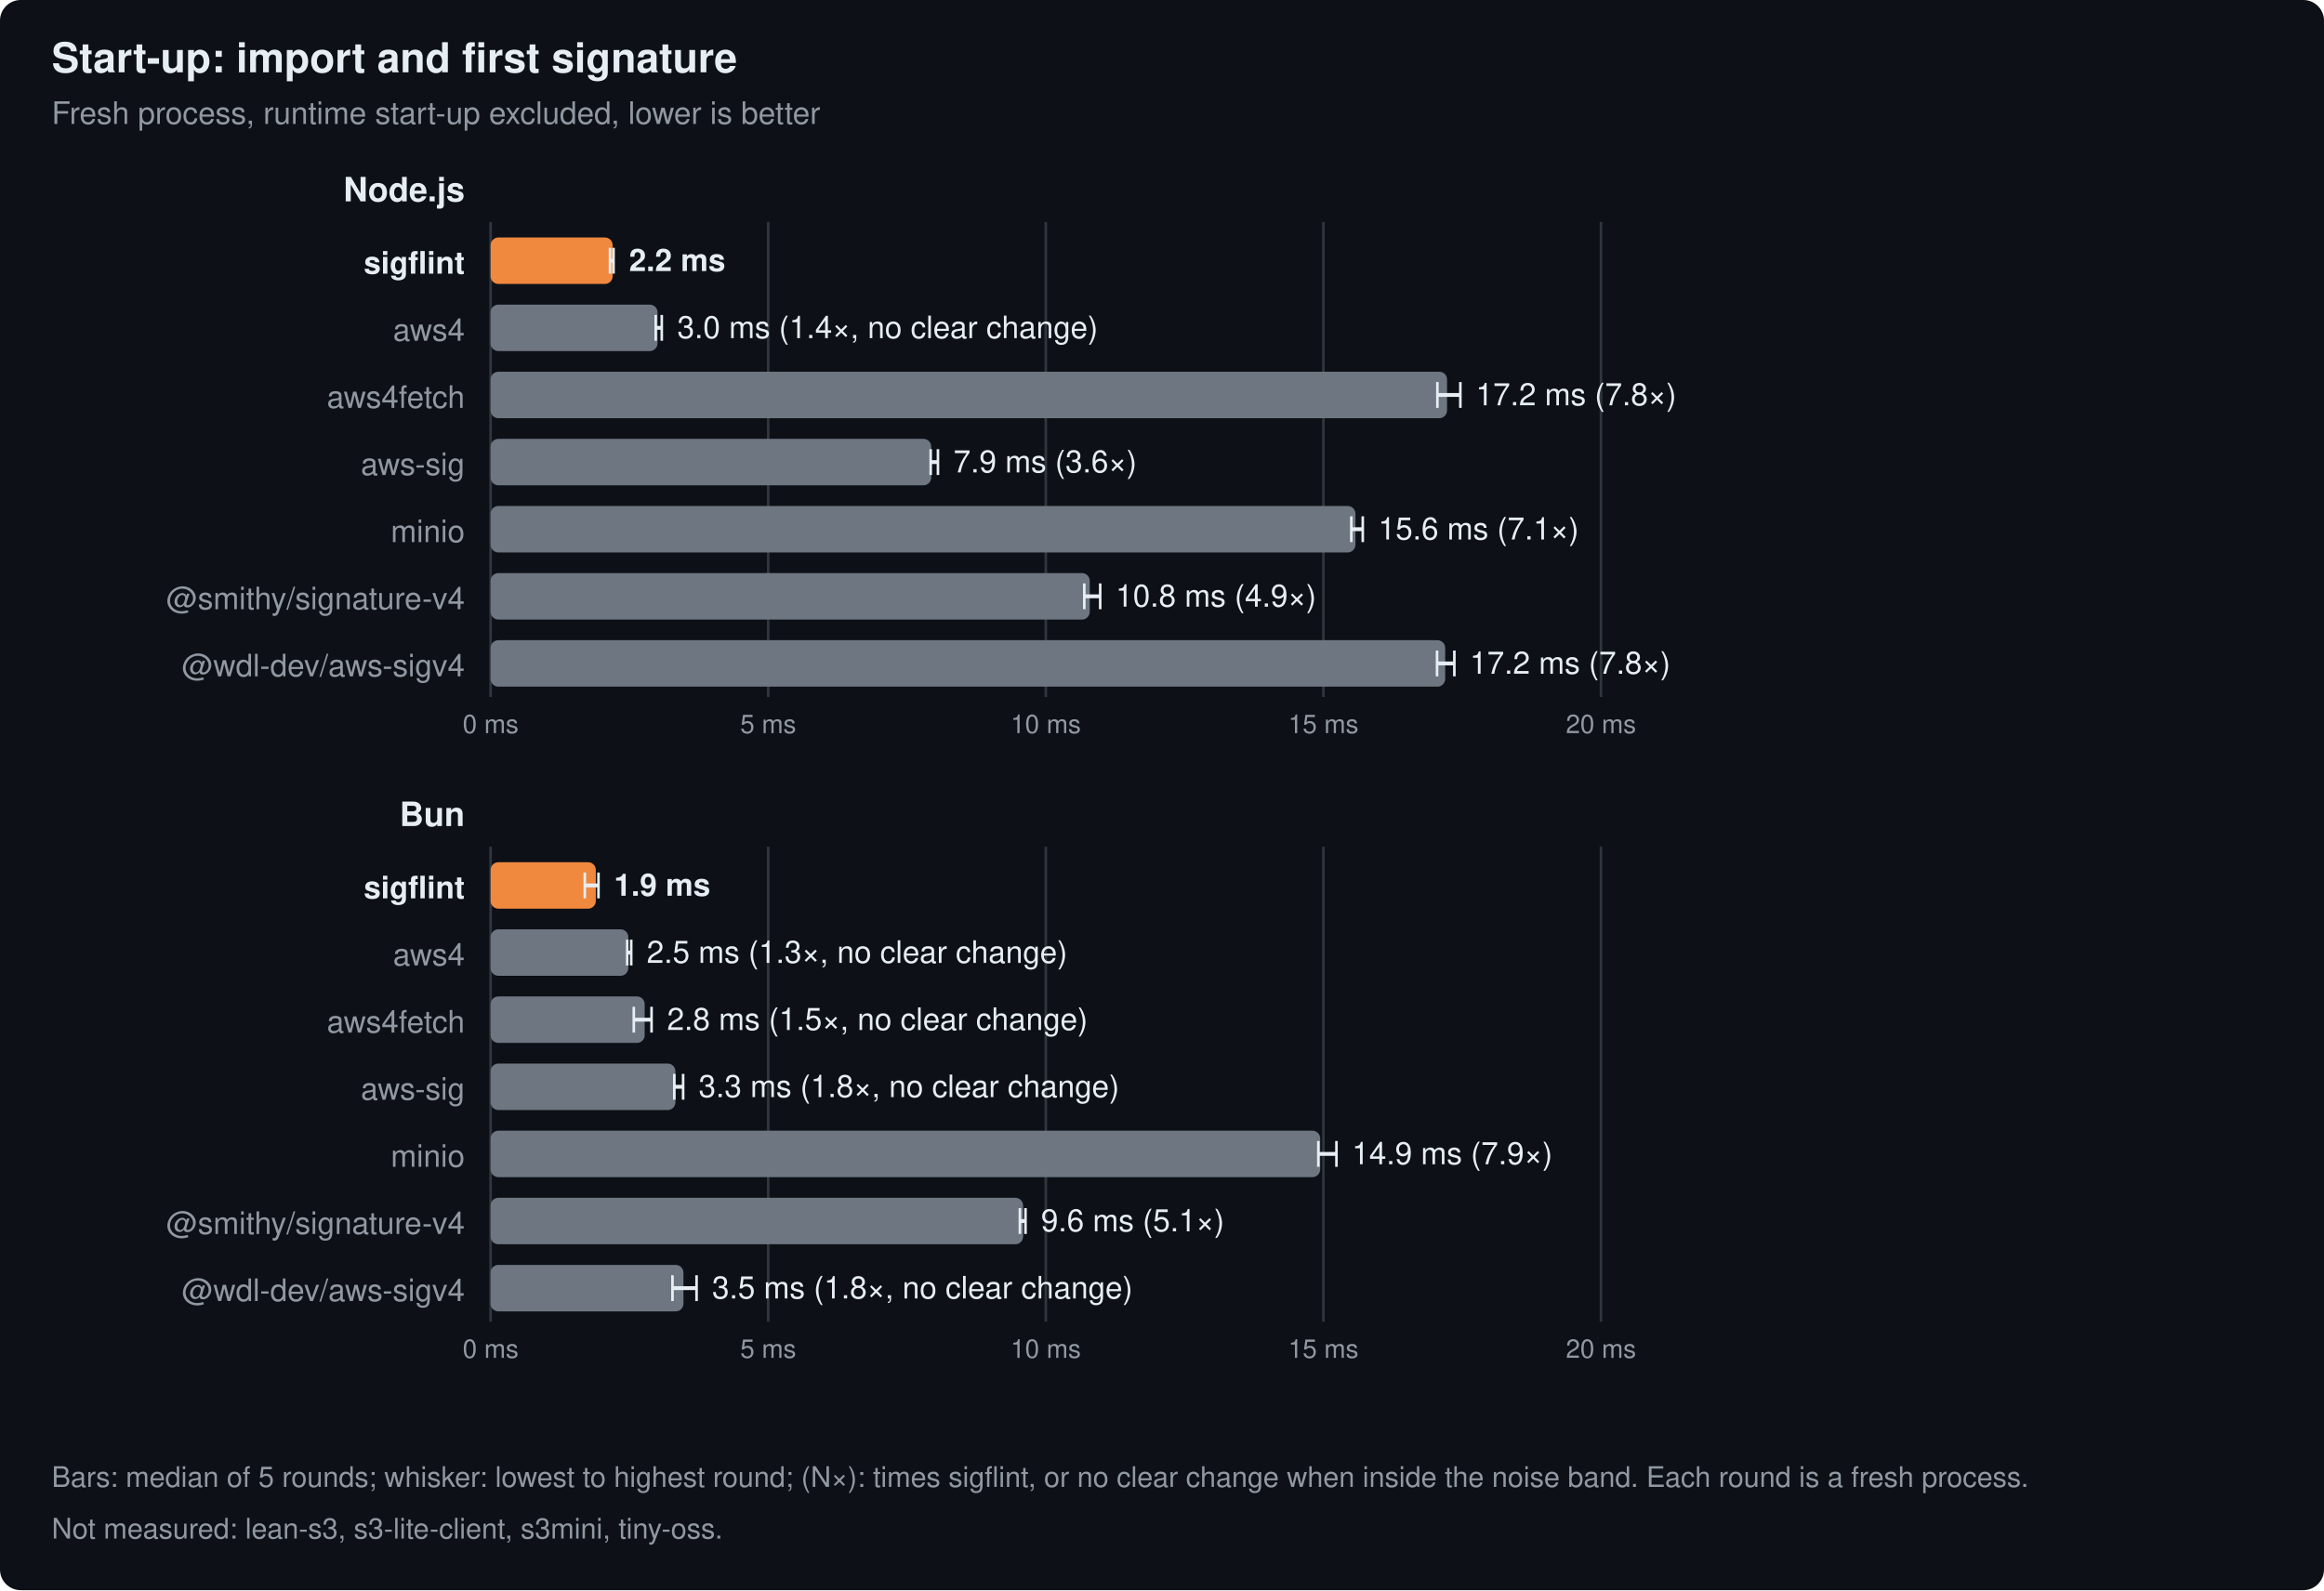
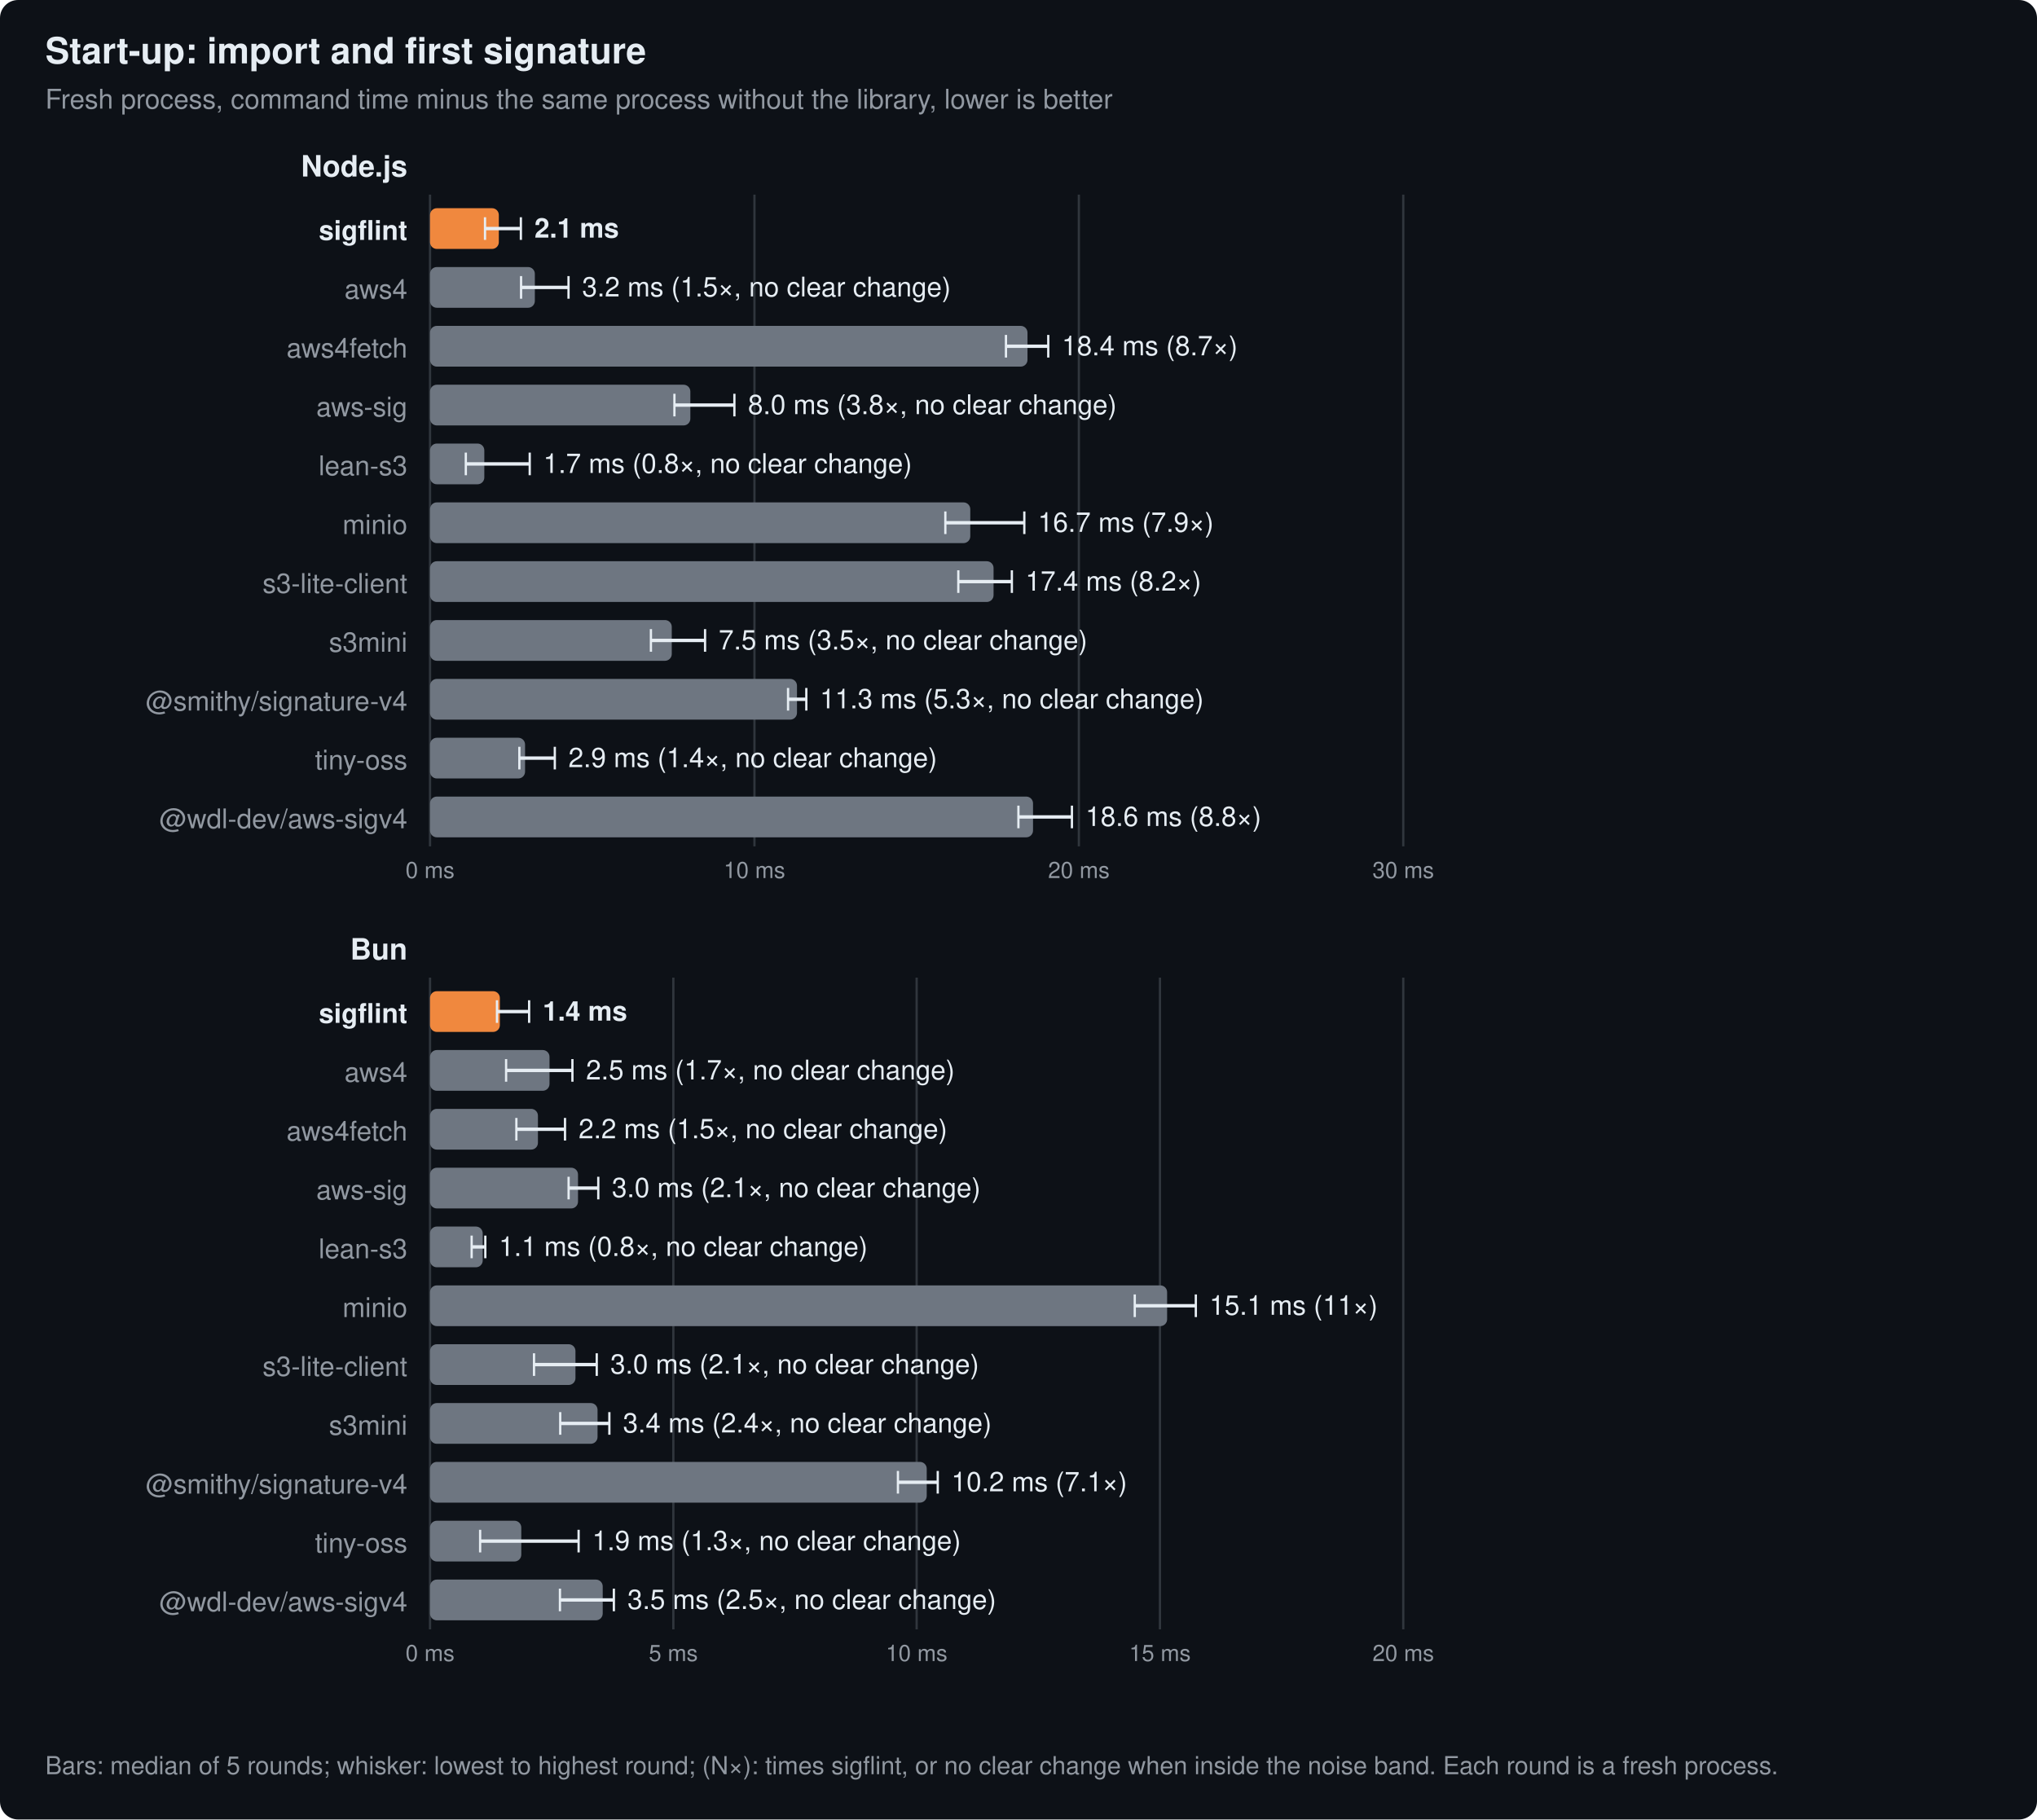
- <svg xmlns="http://www.w3.org/2000/svg" width="900" height="616" viewBox="0 0 900 616" role="img" aria-labelledby="t" font-family="-apple-system,BlinkMacSystemFont,'Segoe UI',Helvetica,Arial,sans-serif">
-   <rect width="900" height="616" rx="8" fill="#0d1117" />
+ <svg xmlns="http://www.w3.org/2000/svg" width="900" height="804" viewBox="0 0 900 804" role="img" aria-labelledby="t" font-family="-apple-system,BlinkMacSystemFont,'Segoe UI',Helvetica,Arial,sans-serif">
+   <rect width="900" height="804" rx="8" fill="#0d1117" />
  <text x="20" y="28" font-size="16" fill="#e6edf3" text-anchor="start" font-weight="600">Start-up: import and first signature</text>
-   <text x="20" y="48" font-size="12" fill="#9198a1" text-anchor="start" font-weight="400">Fresh process, runtime start-up excluded, lower is better</text>
+   <text x="20" y="48" font-size="12" fill="#9198a1" text-anchor="start" font-weight="400">Fresh process, command time minus the same process without the library, lower is better</text>
  <text x="180" y="78" font-size="13" fill="#e6edf3" text-anchor="end" font-weight="700">Node.js</text>
-   <line x1="190" y1="86" x2="190" y2="270" stroke="#30363d" />
-   <text x="190" y="284" font-size="10" fill="#9198a1" text-anchor="middle" font-weight="400">0 ms</text>
-   <line x1="297.5" y1="86" x2="297.5" y2="270" stroke="#30363d" />
-   <text x="297.5" y="284" font-size="10" fill="#9198a1" text-anchor="middle" font-weight="400">5 ms</text>
-   <line x1="405" y1="86" x2="405" y2="270" stroke="#30363d" />
-   <text x="405" y="284" font-size="10" fill="#9198a1" text-anchor="middle" font-weight="400">10 ms</text>
-   <line x1="512.5" y1="86" x2="512.5" y2="270" stroke="#30363d" />
-   <text x="512.5" y="284" font-size="10" fill="#9198a1" text-anchor="middle" font-weight="400">15 ms</text>
-   <line x1="620" y1="86" x2="620" y2="270" stroke="#30363d" />
-   <text x="620" y="284" font-size="10" fill="#9198a1" text-anchor="middle" font-weight="400">20 ms</text>
+   <line x1="190" y1="86" x2="190" y2="374" stroke="#30363d" />
+   <text x="190" y="388" font-size="10" fill="#9198a1" text-anchor="middle" font-weight="400">0 ms</text>
+   <line x1="333.333" y1="86" x2="333.333" y2="374" stroke="#30363d" />
+   <text x="333.333" y="388" font-size="10" fill="#9198a1" text-anchor="middle" font-weight="400">10 ms</text>
+   <line x1="476.667" y1="86" x2="476.667" y2="374" stroke="#30363d" />
+   <text x="476.667" y="388" font-size="10" fill="#9198a1" text-anchor="middle" font-weight="400">20 ms</text>
+   <line x1="620" y1="86" x2="620" y2="374" stroke="#30363d" />
+   <text x="620" y="388" font-size="10" fill="#9198a1" text-anchor="middle" font-weight="400">30 ms</text>
  <text x="180" y="106" font-size="12" fill="#e6edf3" text-anchor="end" font-weight="700">sigflint</text>
-   <rect x="190" y="92" width="47.262" height="18" rx="3" fill="#f0883e" />
-   <line x1="236.237" y1="101" x2="237.598" y2="101" stroke="#e6edf3" stroke-width="1.5" />
-   <line x1="236.237" y1="96" x2="236.237" y2="106" stroke="#e6edf3" />
-   <line x1="237.598" y1="96" x2="237.598" y2="106" stroke="#e6edf3" />
-   <text x="243.598" y="105" font-size="12" fill="#e6edf3" text-anchor="start" font-weight="700">2.2 ms</text>
+   <rect x="190" y="92" width="30.398" height="18" rx="3" fill="#f0883e" />
+   <line x1="214.287" y1="101" x2="230.134" y2="101" stroke="#e6edf3" stroke-width="1.5" />
+   <line x1="214.287" y1="96" x2="214.287" y2="106" stroke="#e6edf3" />
+   <line x1="230.134" y1="96" x2="230.134" y2="106" stroke="#e6edf3" />
+   <text x="236.134" y="105" font-size="12" fill="#e6edf3" text-anchor="start" font-weight="700">2.1 ms</text>
  <text x="180" y="132" font-size="12" fill="#9198a1" text-anchor="end" font-weight="400">aws4</text>
-   <rect x="190" y="118" width="64.643" height="18" rx="3" fill="#6e7681" />
-   <line x1="253.932" y1="127" x2="256.278" y2="127" stroke="#e6edf3" stroke-width="1.5" />
-   <line x1="253.932" y1="122" x2="253.932" y2="132" stroke="#e6edf3" />
-   <line x1="256.278" y1="122" x2="256.278" y2="132" stroke="#e6edf3" />
-   <text x="262.278" y="131" font-size="12" fill="#e6edf3" text-anchor="start" font-weight="400">3.0 ms  (1.4×, no clear change)</text>
+   <rect x="190" y="118" width="46.308" height="18" rx="3" fill="#6e7681" />
+   <line x1="230.223" y1="127" x2="251.188" y2="127" stroke="#e6edf3" stroke-width="1.5" />
+   <line x1="230.223" y1="122" x2="230.223" y2="132" stroke="#e6edf3" />
+   <line x1="251.188" y1="122" x2="251.188" y2="132" stroke="#e6edf3" />
+   <text x="257.188" y="131" font-size="12" fill="#e6edf3" text-anchor="start" font-weight="400">3.2 ms  (1.5×, no clear change)</text>
  <text x="180" y="158" font-size="12" fill="#9198a1" text-anchor="end" font-weight="400">aws4fetch</text>
-   <rect x="190" y="144" width="370.389" height="18" rx="3" fill="#6e7681" />
-   <line x1="556.644" y1="153" x2="565.541" y2="153" stroke="#e6edf3" stroke-width="1.5" />
-   <line x1="556.644" y1="148" x2="556.644" y2="158" stroke="#e6edf3" />
-   <line x1="565.541" y1="148" x2="565.541" y2="158" stroke="#e6edf3" />
-   <text x="571.541" y="157" font-size="12" fill="#e6edf3" text-anchor="start" font-weight="400">17.2 ms  (7.8×)</text>
+   <rect x="190" y="144" width="263.973" height="18" rx="3" fill="#6e7681" />
+   <line x1="444.46" y1="153" x2="463.146" y2="153" stroke="#e6edf3" stroke-width="1.5" />
+   <line x1="444.46" y1="148" x2="444.46" y2="158" stroke="#e6edf3" />
+   <line x1="463.146" y1="148" x2="463.146" y2="158" stroke="#e6edf3" />
+   <text x="469.146" y="157" font-size="12" fill="#e6edf3" text-anchor="start" font-weight="400">18.4 ms  (8.7×)</text>
  <text x="180" y="184" font-size="12" fill="#9198a1" text-anchor="end" font-weight="400">aws-sig</text>
-   <rect x="190" y="170" width="170.624" height="18" rx="3" fill="#6e7681" />
-   <line x1="360.423" y1="179" x2="363.235" y2="179" stroke="#e6edf3" stroke-width="1.5" />
-   <line x1="360.423" y1="174" x2="360.423" y2="184" stroke="#e6edf3" />
-   <line x1="363.235" y1="174" x2="363.235" y2="184" stroke="#e6edf3" />
-   <text x="369.235" y="183" font-size="12" fill="#e6edf3" text-anchor="start" font-weight="400">7.9 ms  (3.6×)</text>
-   <text x="180" y="210" font-size="12" fill="#9198a1" text-anchor="end" font-weight="400">minio</text>
-   <rect x="190" y="196" width="334.913" height="18" rx="3" fill="#6e7681" />
-   <line x1="523.318" y1="205" x2="527.749" y2="205" stroke="#e6edf3" stroke-width="1.5" />
-   <line x1="523.318" y1="200" x2="523.318" y2="210" stroke="#e6edf3" />
-   <line x1="527.749" y1="200" x2="527.749" y2="210" stroke="#e6edf3" />
-   <text x="533.749" y="209" font-size="12" fill="#e6edf3" text-anchor="start" font-weight="400">15.6 ms  (7.1×)</text>
-   <text x="180" y="236" font-size="12" fill="#9198a1" text-anchor="end" font-weight="400">@smithy/signature-v4</text>
-   <rect x="190" y="222" width="232.021" height="18" rx="3" fill="#6e7681" />
-   <line x1="419.904" y1="231" x2="426.067" y2="231" stroke="#e6edf3" stroke-width="1.5" />
-   <line x1="419.904" y1="226" x2="419.904" y2="236" stroke="#e6edf3" />
-   <line x1="426.067" y1="226" x2="426.067" y2="236" stroke="#e6edf3" />
-   <text x="432.067" y="235" font-size="12" fill="#e6edf3" text-anchor="start" font-weight="400">10.8 ms  (4.9×)</text>
-   <text x="180" y="262" font-size="12" fill="#9198a1" text-anchor="end" font-weight="400">@wdl-dev/aws-sigv4</text>
-   <rect x="190" y="248" width="369.674" height="18" rx="3" fill="#6e7681" />
-   <line x1="556.513" y1="257" x2="563.219" y2="257" stroke="#e6edf3" stroke-width="1.5" />
-   <line x1="556.513" y1="252" x2="556.513" y2="262" stroke="#e6edf3" />
-   <line x1="563.219" y1="252" x2="563.219" y2="262" stroke="#e6edf3" />
-   <text x="569.219" y="261" font-size="12" fill="#e6edf3" text-anchor="start" font-weight="400">17.2 ms  (7.8×)</text>
-   <text x="180" y="320" font-size="13" fill="#e6edf3" text-anchor="end" font-weight="700">Bun</text>
-   <line x1="190" y1="328" x2="190" y2="512" stroke="#30363d" />
-   <text x="190" y="526" font-size="10" fill="#9198a1" text-anchor="middle" font-weight="400">0 ms</text>
-   <line x1="297.5" y1="328" x2="297.5" y2="512" stroke="#30363d" />
-   <text x="297.5" y="526" font-size="10" fill="#9198a1" text-anchor="middle" font-weight="400">5 ms</text>
-   <line x1="405" y1="328" x2="405" y2="512" stroke="#30363d" />
-   <text x="405" y="526" font-size="10" fill="#9198a1" text-anchor="middle" font-weight="400">10 ms</text>
-   <line x1="512.5" y1="328" x2="512.5" y2="512" stroke="#30363d" />
-   <text x="512.5" y="526" font-size="10" fill="#9198a1" text-anchor="middle" font-weight="400">15 ms</text>
-   <line x1="620" y1="328" x2="620" y2="512" stroke="#30363d" />
-   <text x="620" y="526" font-size="10" fill="#9198a1" text-anchor="middle" font-weight="400">20 ms</text>
-   <text x="180" y="348" font-size="12" fill="#e6edf3" text-anchor="end" font-weight="700">sigflint</text>
-   <rect x="190" y="334" width="40.738" height="18" rx="3" fill="#f0883e" />
-   <line x1="226.473" y1="343" x2="231.77" y2="343" stroke="#e6edf3" stroke-width="1.5" />
-   <line x1="226.473" y1="338" x2="226.473" y2="348" stroke="#e6edf3" />
-   <line x1="231.77" y1="338" x2="231.77" y2="348" stroke="#e6edf3" />
-   <text x="237.77" y="347" font-size="12" fill="#e6edf3" text-anchor="start" font-weight="700">1.9 ms</text>
-   <text x="180" y="374" font-size="12" fill="#9198a1" text-anchor="end" font-weight="400">aws4</text>
-   <rect x="190" y="360" width="53.317" height="18" rx="3" fill="#6e7681" />
-   <line x1="242.901" y1="369" x2="244.45" y2="369" stroke="#e6edf3" stroke-width="1.5" />
-   <line x1="242.901" y1="364" x2="242.901" y2="374" stroke="#e6edf3" />
-   <line x1="244.45" y1="364" x2="244.45" y2="374" stroke="#e6edf3" />
-   <text x="250.45" y="373" font-size="12" fill="#e6edf3" text-anchor="start" font-weight="400">2.5 ms  (1.3×, no clear change)</text>
-   <text x="180" y="400" font-size="12" fill="#9198a1" text-anchor="end" font-weight="400">aws4fetch</text>
-   <rect x="190" y="386" width="59.662" height="18" rx="3" fill="#6e7681" />
-   <line x1="245.449" y1="395" x2="252.32" y2="395" stroke="#e6edf3" stroke-width="1.5" />
-   <line x1="245.449" y1="390" x2="245.449" y2="400" stroke="#e6edf3" />
-   <line x1="252.32" y1="390" x2="252.32" y2="400" stroke="#e6edf3" />
-   <text x="258.32" y="399" font-size="12" fill="#e6edf3" text-anchor="start" font-weight="400">2.8 ms  (1.5×, no clear change)</text>
-   <text x="180" y="426" font-size="12" fill="#9198a1" text-anchor="end" font-weight="400">aws-sig</text>
-   <rect x="190" y="412" width="71.571" height="18" rx="3" fill="#6e7681" />
-   <line x1="261.132" y1="421" x2="264.55" y2="421" stroke="#e6edf3" stroke-width="1.5" />
-   <line x1="261.132" y1="416" x2="261.132" y2="426" stroke="#e6edf3" />
-   <line x1="264.55" y1="416" x2="264.55" y2="426" stroke="#e6edf3" />
-   <text x="270.55" y="425" font-size="12" fill="#e6edf3" text-anchor="start" font-weight="400">3.3 ms  (1.8×, no clear change)</text>
-   <text x="180" y="452" font-size="12" fill="#9198a1" text-anchor="end" font-weight="400">minio</text>
-   <rect x="190" y="438" width="321.262" height="18" rx="3" fill="#6e7681" />
-   <line x1="510.542" y1="447" x2="517.557" y2="447" stroke="#e6edf3" stroke-width="1.5" />
-   <line x1="510.542" y1="442" x2="510.542" y2="452" stroke="#e6edf3" />
-   <line x1="517.557" y1="442" x2="517.557" y2="452" stroke="#e6edf3" />
-   <text x="523.557" y="451" font-size="12" fill="#e6edf3" text-anchor="start" font-weight="400">14.9 ms  (7.9×)</text>
-   <text x="180" y="478" font-size="12" fill="#9198a1" text-anchor="end" font-weight="400">@smithy/signature-v4</text>
-   <rect x="190" y="464" width="206.214" height="18" rx="3" fill="#6e7681" />
-   <line x1="394.971" y1="473" x2="397.142" y2="473" stroke="#e6edf3" stroke-width="1.5" />
-   <line x1="394.971" y1="468" x2="394.971" y2="478" stroke="#e6edf3" />
-   <line x1="397.142" y1="468" x2="397.142" y2="478" stroke="#e6edf3" />
-   <text x="403.142" y="477" font-size="12" fill="#e6edf3" text-anchor="start" font-weight="400">9.6 ms  (5.1×)</text>
-   <text x="180" y="504" font-size="12" fill="#9198a1" text-anchor="end" font-weight="400">@wdl-dev/aws-sigv4</text>
-   <rect x="190" y="490" width="74.672" height="18" rx="3" fill="#6e7681" />
-   <line x1="260.424" y1="499" x2="269.751" y2="499" stroke="#e6edf3" stroke-width="1.5" />
-   <line x1="260.424" y1="494" x2="260.424" y2="504" stroke="#e6edf3" />
-   <line x1="269.751" y1="494" x2="269.751" y2="504" stroke="#e6edf3" />
-   <text x="275.751" y="503" font-size="12" fill="#e6edf3" text-anchor="start" font-weight="400">3.5 ms  (1.8×, no clear change)</text>
-   <text x="20" y="576" font-size="11" fill="#9198a1" text-anchor="start" font-weight="400">Bars: median of 5 rounds; whisker: lowest to highest round; (N×): times sigflint, or no clear change when inside the noise band. Each round is a fresh process.</text>
-   <text x="20" y="596" font-size="11" fill="#9198a1" text-anchor="start" font-weight="400">Not measured: lean-s3, s3-lite-client, s3mini, tiny-oss.</text>
+   <rect x="190" y="170" width="115.015" height="18" rx="3" fill="#6e7681" />
+   <line x1="297.978" y1="179" x2="324.476" y2="179" stroke="#e6edf3" stroke-width="1.5" />
+   <line x1="297.978" y1="174" x2="297.978" y2="184" stroke="#e6edf3" />
+   <line x1="324.476" y1="174" x2="324.476" y2="184" stroke="#e6edf3" />
+   <text x="330.476" y="183" font-size="12" fill="#e6edf3" text-anchor="start" font-weight="400">8.0 ms  (3.8×, no clear change)</text>
+   <text x="180" y="210" font-size="12" fill="#9198a1" text-anchor="end" font-weight="400">lean-s3</text>
+   <rect x="190" y="196" width="23.985" height="18" rx="3" fill="#6e7681" />
+   <line x1="205.813" y1="205" x2="234.044" y2="205" stroke="#e6edf3" stroke-width="1.5" />
+   <line x1="205.813" y1="200" x2="205.813" y2="210" stroke="#e6edf3" />
+   <line x1="234.044" y1="200" x2="234.044" y2="210" stroke="#e6edf3" />
+   <text x="240.044" y="209" font-size="12" fill="#e6edf3" text-anchor="start" font-weight="400">1.7 ms  (0.8×, no clear change)</text>
+   <text x="180" y="236" font-size="12" fill="#9198a1" text-anchor="end" font-weight="400">minio</text>
+   <rect x="190" y="222" width="238.695" height="18" rx="3" fill="#6e7681" />
+   <line x1="417.678" y1="231" x2="452.574" y2="231" stroke="#e6edf3" stroke-width="1.5" />
+   <line x1="417.678" y1="226" x2="417.678" y2="236" stroke="#e6edf3" />
+   <line x1="452.574" y1="226" x2="452.574" y2="236" stroke="#e6edf3" />
+   <text x="458.574" y="235" font-size="12" fill="#e6edf3" text-anchor="start" font-weight="400">16.7 ms  (7.9×)</text>
+   <text x="180" y="262" font-size="12" fill="#9198a1" text-anchor="end" font-weight="400">s3-lite-client</text>
+   <rect x="190" y="248" width="248.982" height="18" rx="3" fill="#6e7681" />
+   <line x1="423.405" y1="257" x2="447.067" y2="257" stroke="#e6edf3" stroke-width="1.5" />
+   <line x1="423.405" y1="252" x2="423.405" y2="262" stroke="#e6edf3" />
+   <line x1="447.067" y1="252" x2="447.067" y2="262" stroke="#e6edf3" />
+   <text x="453.067" y="261" font-size="12" fill="#e6edf3" text-anchor="start" font-weight="400">17.4 ms  (8.2×)</text>
+   <text x="180" y="288" font-size="12" fill="#9198a1" text-anchor="end" font-weight="400">s3mini</text>
+   <rect x="190" y="274" width="106.805" height="18" rx="3" fill="#6e7681" />
+   <line x1="287.594" y1="283" x2="311.514" y2="283" stroke="#e6edf3" stroke-width="1.5" />
+   <line x1="287.594" y1="278" x2="287.594" y2="288" stroke="#e6edf3" />
+   <line x1="311.514" y1="278" x2="311.514" y2="288" stroke="#e6edf3" />
+   <text x="317.514" y="287" font-size="12" fill="#e6edf3" text-anchor="start" font-weight="400">7.5 ms  (3.5×, no clear change)</text>
+   <text x="180" y="314" font-size="12" fill="#9198a1" text-anchor="end" font-weight="400">@smithy/signature-v4</text>
+   <rect x="190" y="300" width="162.129" height="18" rx="3" fill="#6e7681" />
+   <line x1="348.181" y1="309" x2="356.25" y2="309" stroke="#e6edf3" stroke-width="1.5" />
+   <line x1="348.181" y1="304" x2="348.181" y2="314" stroke="#e6edf3" />
+   <line x1="356.25" y1="304" x2="356.25" y2="314" stroke="#e6edf3" />
+   <text x="362.25" y="313" font-size="12" fill="#e6edf3" text-anchor="start" font-weight="400">11.3 ms  (5.3×, no clear change)</text>
+   <text x="180" y="340" font-size="12" fill="#9198a1" text-anchor="end" font-weight="400">tiny-oss</text>
+   <rect x="190" y="326" width="41.985" height="18" rx="3" fill="#6e7681" />
+   <line x1="229.466" y1="335" x2="245.129" y2="335" stroke="#e6edf3" stroke-width="1.5" />
+   <line x1="229.466" y1="330" x2="229.466" y2="340" stroke="#e6edf3" />
+   <line x1="245.129" y1="330" x2="245.129" y2="340" stroke="#e6edf3" />
+   <text x="251.129" y="339" font-size="12" fill="#e6edf3" text-anchor="start" font-weight="400">2.9 ms  (1.4×, no clear change)</text>
+   <text x="180" y="366" font-size="12" fill="#9198a1" text-anchor="end" font-weight="400">@wdl-dev/aws-sigv4</text>
+   <rect x="190" y="352" width="266.419" height="18" rx="3" fill="#6e7681" />
+   <line x1="449.96" y1="361" x2="473.604" y2="361" stroke="#e6edf3" stroke-width="1.5" />
+   <line x1="449.96" y1="356" x2="449.96" y2="366" stroke="#e6edf3" />
+   <line x1="473.604" y1="356" x2="473.604" y2="366" stroke="#e6edf3" />
+   <text x="479.604" y="365" font-size="12" fill="#e6edf3" text-anchor="start" font-weight="400">18.6 ms  (8.8×)</text>
+   <text x="180" y="424" font-size="13" fill="#e6edf3" text-anchor="end" font-weight="700">Bun</text>
+   <line x1="190" y1="432" x2="190" y2="720" stroke="#30363d" />
+   <text x="190" y="734" font-size="10" fill="#9198a1" text-anchor="middle" font-weight="400">0 ms</text>
+   <line x1="297.5" y1="432" x2="297.5" y2="720" stroke="#30363d" />
+   <text x="297.5" y="734" font-size="10" fill="#9198a1" text-anchor="middle" font-weight="400">5 ms</text>
+   <line x1="405" y1="432" x2="405" y2="720" stroke="#30363d" />
+   <text x="405" y="734" font-size="10" fill="#9198a1" text-anchor="middle" font-weight="400">10 ms</text>
+   <line x1="512.5" y1="432" x2="512.5" y2="720" stroke="#30363d" />
+   <text x="512.5" y="734" font-size="10" fill="#9198a1" text-anchor="middle" font-weight="400">15 ms</text>
+   <line x1="620" y1="432" x2="620" y2="720" stroke="#30363d" />
+   <text x="620" y="734" font-size="10" fill="#9198a1" text-anchor="middle" font-weight="400">20 ms</text>
+   <text x="180" y="452" font-size="12" fill="#e6edf3" text-anchor="end" font-weight="700">sigflint</text>
+   <rect x="190" y="438" width="30.852" height="18" rx="3" fill="#f0883e" />
+   <line x1="219.574" y1="447" x2="233.784" y2="447" stroke="#e6edf3" stroke-width="1.5" />
+   <line x1="219.574" y1="442" x2="219.574" y2="452" stroke="#e6edf3" />
+   <line x1="233.784" y1="442" x2="233.784" y2="452" stroke="#e6edf3" />
+   <text x="239.784" y="451" font-size="12" fill="#e6edf3" text-anchor="start" font-weight="700">1.4 ms</text>
+   <text x="180" y="478" font-size="12" fill="#9198a1" text-anchor="end" font-weight="400">aws4</text>
+   <rect x="190" y="464" width="52.788" height="18" rx="3" fill="#6e7681" />
+   <line x1="223.606" y1="473" x2="252.908" y2="473" stroke="#e6edf3" stroke-width="1.5" />
+   <line x1="223.606" y1="468" x2="223.606" y2="478" stroke="#e6edf3" />
+   <line x1="252.908" y1="468" x2="252.908" y2="478" stroke="#e6edf3" />
+   <text x="258.908" y="477" font-size="12" fill="#e6edf3" text-anchor="start" font-weight="400">2.5 ms  (1.7×, no clear change)</text>
+   <text x="180" y="504" font-size="12" fill="#9198a1" text-anchor="end" font-weight="400">aws4fetch</text>
+   <rect x="190" y="490" width="47.676" height="18" rx="3" fill="#6e7681" />
+   <line x1="228.145" y1="499" x2="249.634" y2="499" stroke="#e6edf3" stroke-width="1.5" />
+   <line x1="228.145" y1="494" x2="228.145" y2="504" stroke="#e6edf3" />
+   <line x1="249.634" y1="494" x2="249.634" y2="504" stroke="#e6edf3" />
+   <text x="255.634" y="503" font-size="12" fill="#e6edf3" text-anchor="start" font-weight="400">2.2 ms  (1.5×, no clear change)</text>
+   <text x="180" y="530" font-size="12" fill="#9198a1" text-anchor="end" font-weight="400">aws-sig</text>
+   <rect x="190" y="516" width="65.382" height="18" rx="3" fill="#6e7681" />
+   <line x1="251.224" y1="525" x2="264.335" y2="525" stroke="#e6edf3" stroke-width="1.5" />
+   <line x1="251.224" y1="520" x2="251.224" y2="530" stroke="#e6edf3" />
+   <line x1="264.335" y1="520" x2="264.335" y2="530" stroke="#e6edf3" />
+   <text x="270.335" y="529" font-size="12" fill="#e6edf3" text-anchor="start" font-weight="400">3.0 ms  (2.1×, no clear change)</text>
+   <text x="180" y="556" font-size="12" fill="#9198a1" text-anchor="end" font-weight="400">lean-s3</text>
+   <rect x="190" y="542" width="23.276" height="18" rx="3" fill="#6e7681" />
+   <line x1="208.387" y1="551" x2="214.422" y2="551" stroke="#e6edf3" stroke-width="1.5" />
+   <line x1="208.387" y1="546" x2="208.387" y2="556" stroke="#e6edf3" />
+   <line x1="214.422" y1="546" x2="214.422" y2="556" stroke="#e6edf3" />
+   <text x="220.422" y="555" font-size="12" fill="#e6edf3" text-anchor="start" font-weight="400">1.1 ms  (0.8×, no clear change)</text>
+   <text x="180" y="582" font-size="12" fill="#9198a1" text-anchor="end" font-weight="400">minio</text>
+   <rect x="190" y="568" width="325.662" height="18" rx="3" fill="#6e7681" />
+   <line x1="501.365" y1="577" x2="528.351" y2="577" stroke="#e6edf3" stroke-width="1.5" />
+   <line x1="501.365" y1="572" x2="501.365" y2="582" stroke="#e6edf3" />
+   <line x1="528.351" y1="572" x2="528.351" y2="582" stroke="#e6edf3" />
+   <text x="534.351" y="581" font-size="12" fill="#e6edf3" text-anchor="start" font-weight="400">15.1 ms  (11×)</text>
+   <text x="180" y="608" font-size="12" fill="#9198a1" text-anchor="end" font-weight="400">s3-lite-client</text>
+   <rect x="190" y="594" width="64.255" height="18" rx="3" fill="#6e7681" />
+   <line x1="235.943" y1="603" x2="263.656" y2="603" stroke="#e6edf3" stroke-width="1.5" />
+   <line x1="235.943" y1="598" x2="235.943" y2="608" stroke="#e6edf3" />
+   <line x1="263.656" y1="598" x2="263.656" y2="608" stroke="#e6edf3" />
+   <text x="269.656" y="607" font-size="12" fill="#e6edf3" text-anchor="start" font-weight="400">3.0 ms  (2.1×, no clear change)</text>
+   <text x="180" y="634" font-size="12" fill="#9198a1" text-anchor="end" font-weight="400">s3mini</text>
+   <rect x="190" y="620" width="74.013" height="18" rx="3" fill="#6e7681" />
+   <line x1="247.521" y1="629" x2="269.232" y2="629" stroke="#e6edf3" stroke-width="1.5" />
+   <line x1="247.521" y1="624" x2="247.521" y2="634" stroke="#e6edf3" />
+   <line x1="269.232" y1="624" x2="269.232" y2="634" stroke="#e6edf3" />
+   <text x="275.232" y="633" font-size="12" fill="#e6edf3" text-anchor="start" font-weight="400">3.4 ms  (2.4×, no clear change)</text>
+   <text x="180" y="660" font-size="12" fill="#9198a1" text-anchor="end" font-weight="400">@smithy/signature-v4</text>
+   <rect x="190" y="646" width="219.453" height="18" rx="3" fill="#6e7681" />
+   <line x1="396.725" y1="655" x2="414.321" y2="655" stroke="#e6edf3" stroke-width="1.5" />
+   <line x1="396.725" y1="650" x2="396.725" y2="660" stroke="#e6edf3" />
+   <line x1="414.321" y1="650" x2="414.321" y2="660" stroke="#e6edf3" />
+   <text x="420.321" y="659" font-size="12" fill="#e6edf3" text-anchor="start" font-weight="400">10.2 ms  (7.1×)</text>
+   <text x="180" y="686" font-size="12" fill="#9198a1" text-anchor="end" font-weight="400">tiny-oss</text>
+   <rect x="190" y="672" width="40.32" height="18" rx="3" fill="#6e7681" />
+   <line x1="212.136" y1="681" x2="255.645" y2="681" stroke="#e6edf3" stroke-width="1.5" />
+   <line x1="212.136" y1="676" x2="212.136" y2="686" stroke="#e6edf3" />
+   <line x1="255.645" y1="676" x2="255.645" y2="686" stroke="#e6edf3" />
+   <text x="261.645" y="685" font-size="12" fill="#e6edf3" text-anchor="start" font-weight="400">1.9 ms  (1.3×, no clear change)</text>
+   <text x="180" y="712" font-size="12" fill="#9198a1" text-anchor="end" font-weight="400">@wdl-dev/aws-sigv4</text>
+   <rect x="190" y="698" width="76.293" height="18" rx="3" fill="#6e7681" />
+   <line x1="247.399" y1="707" x2="271.224" y2="707" stroke="#e6edf3" stroke-width="1.5" />
+   <line x1="247.399" y1="702" x2="247.399" y2="712" stroke="#e6edf3" />
+   <line x1="271.224" y1="702" x2="271.224" y2="712" stroke="#e6edf3" />
+   <text x="277.224" y="711" font-size="12" fill="#e6edf3" text-anchor="start" font-weight="400">3.5 ms  (2.5×, no clear change)</text>
+   <text x="20" y="784" font-size="11" fill="#9198a1" text-anchor="start" font-weight="400">Bars: median of 5 rounds; whisker: lowest to highest round; (N×): times sigflint, or no clear change when inside the noise band. Each round is a fresh process.</text>
</svg>
